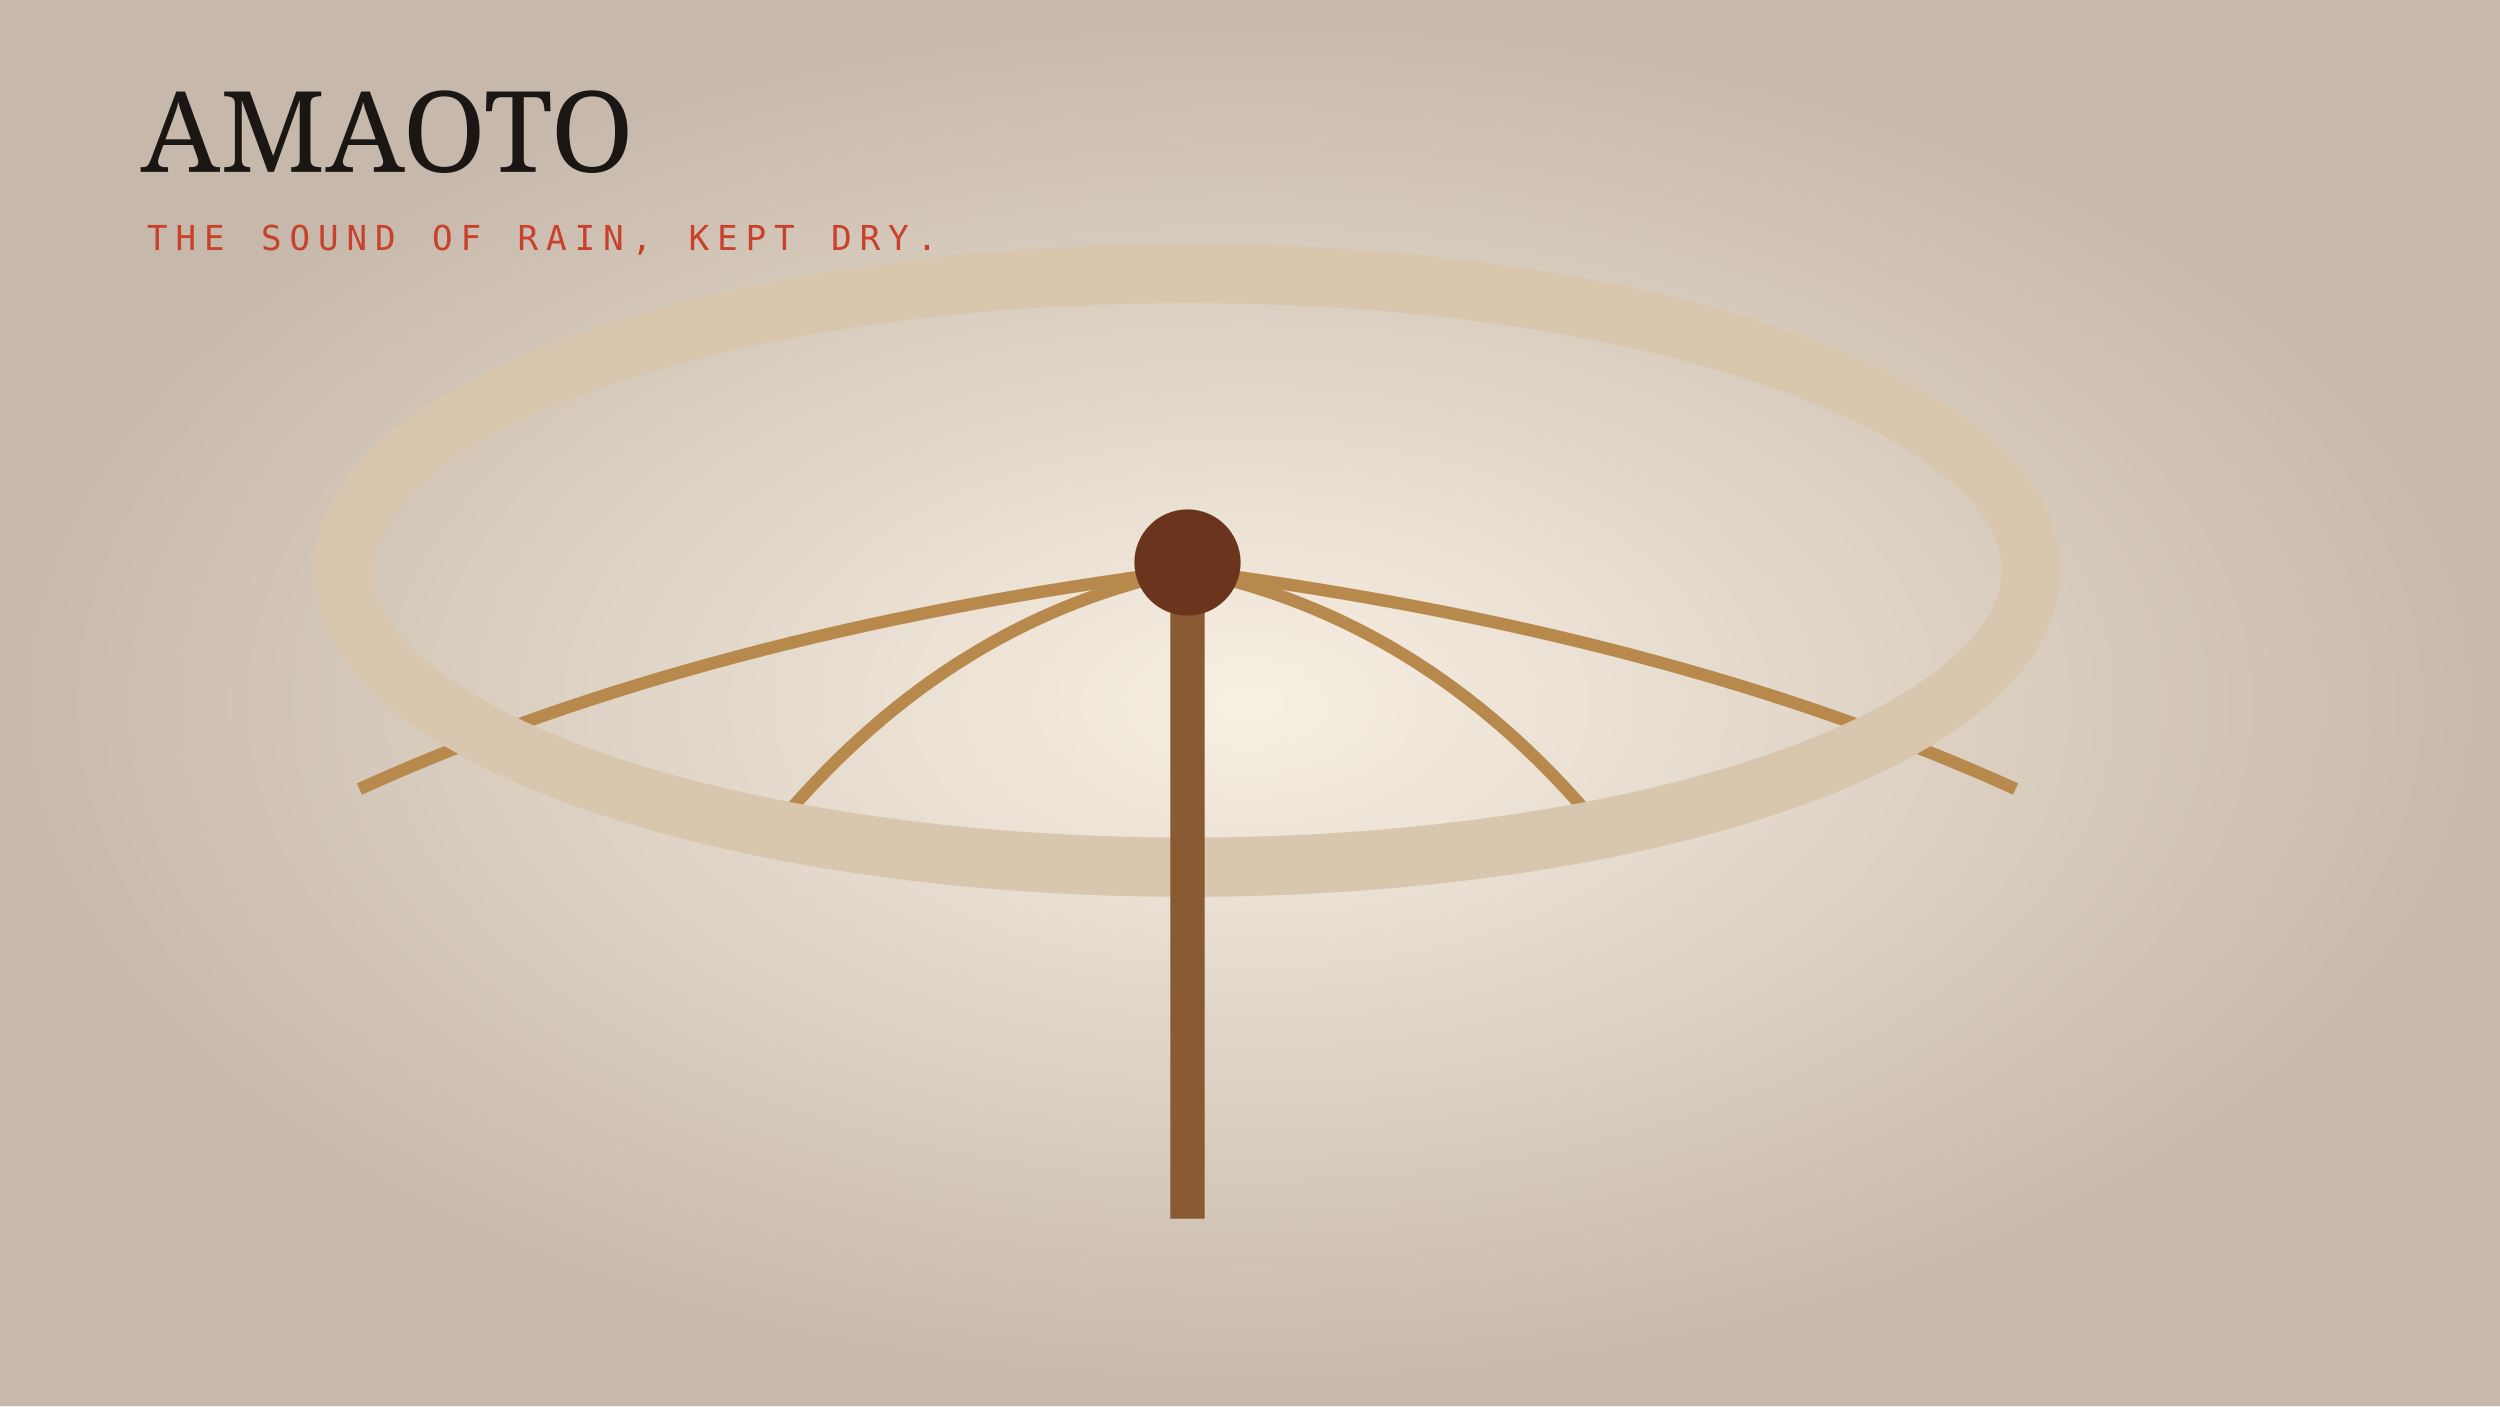
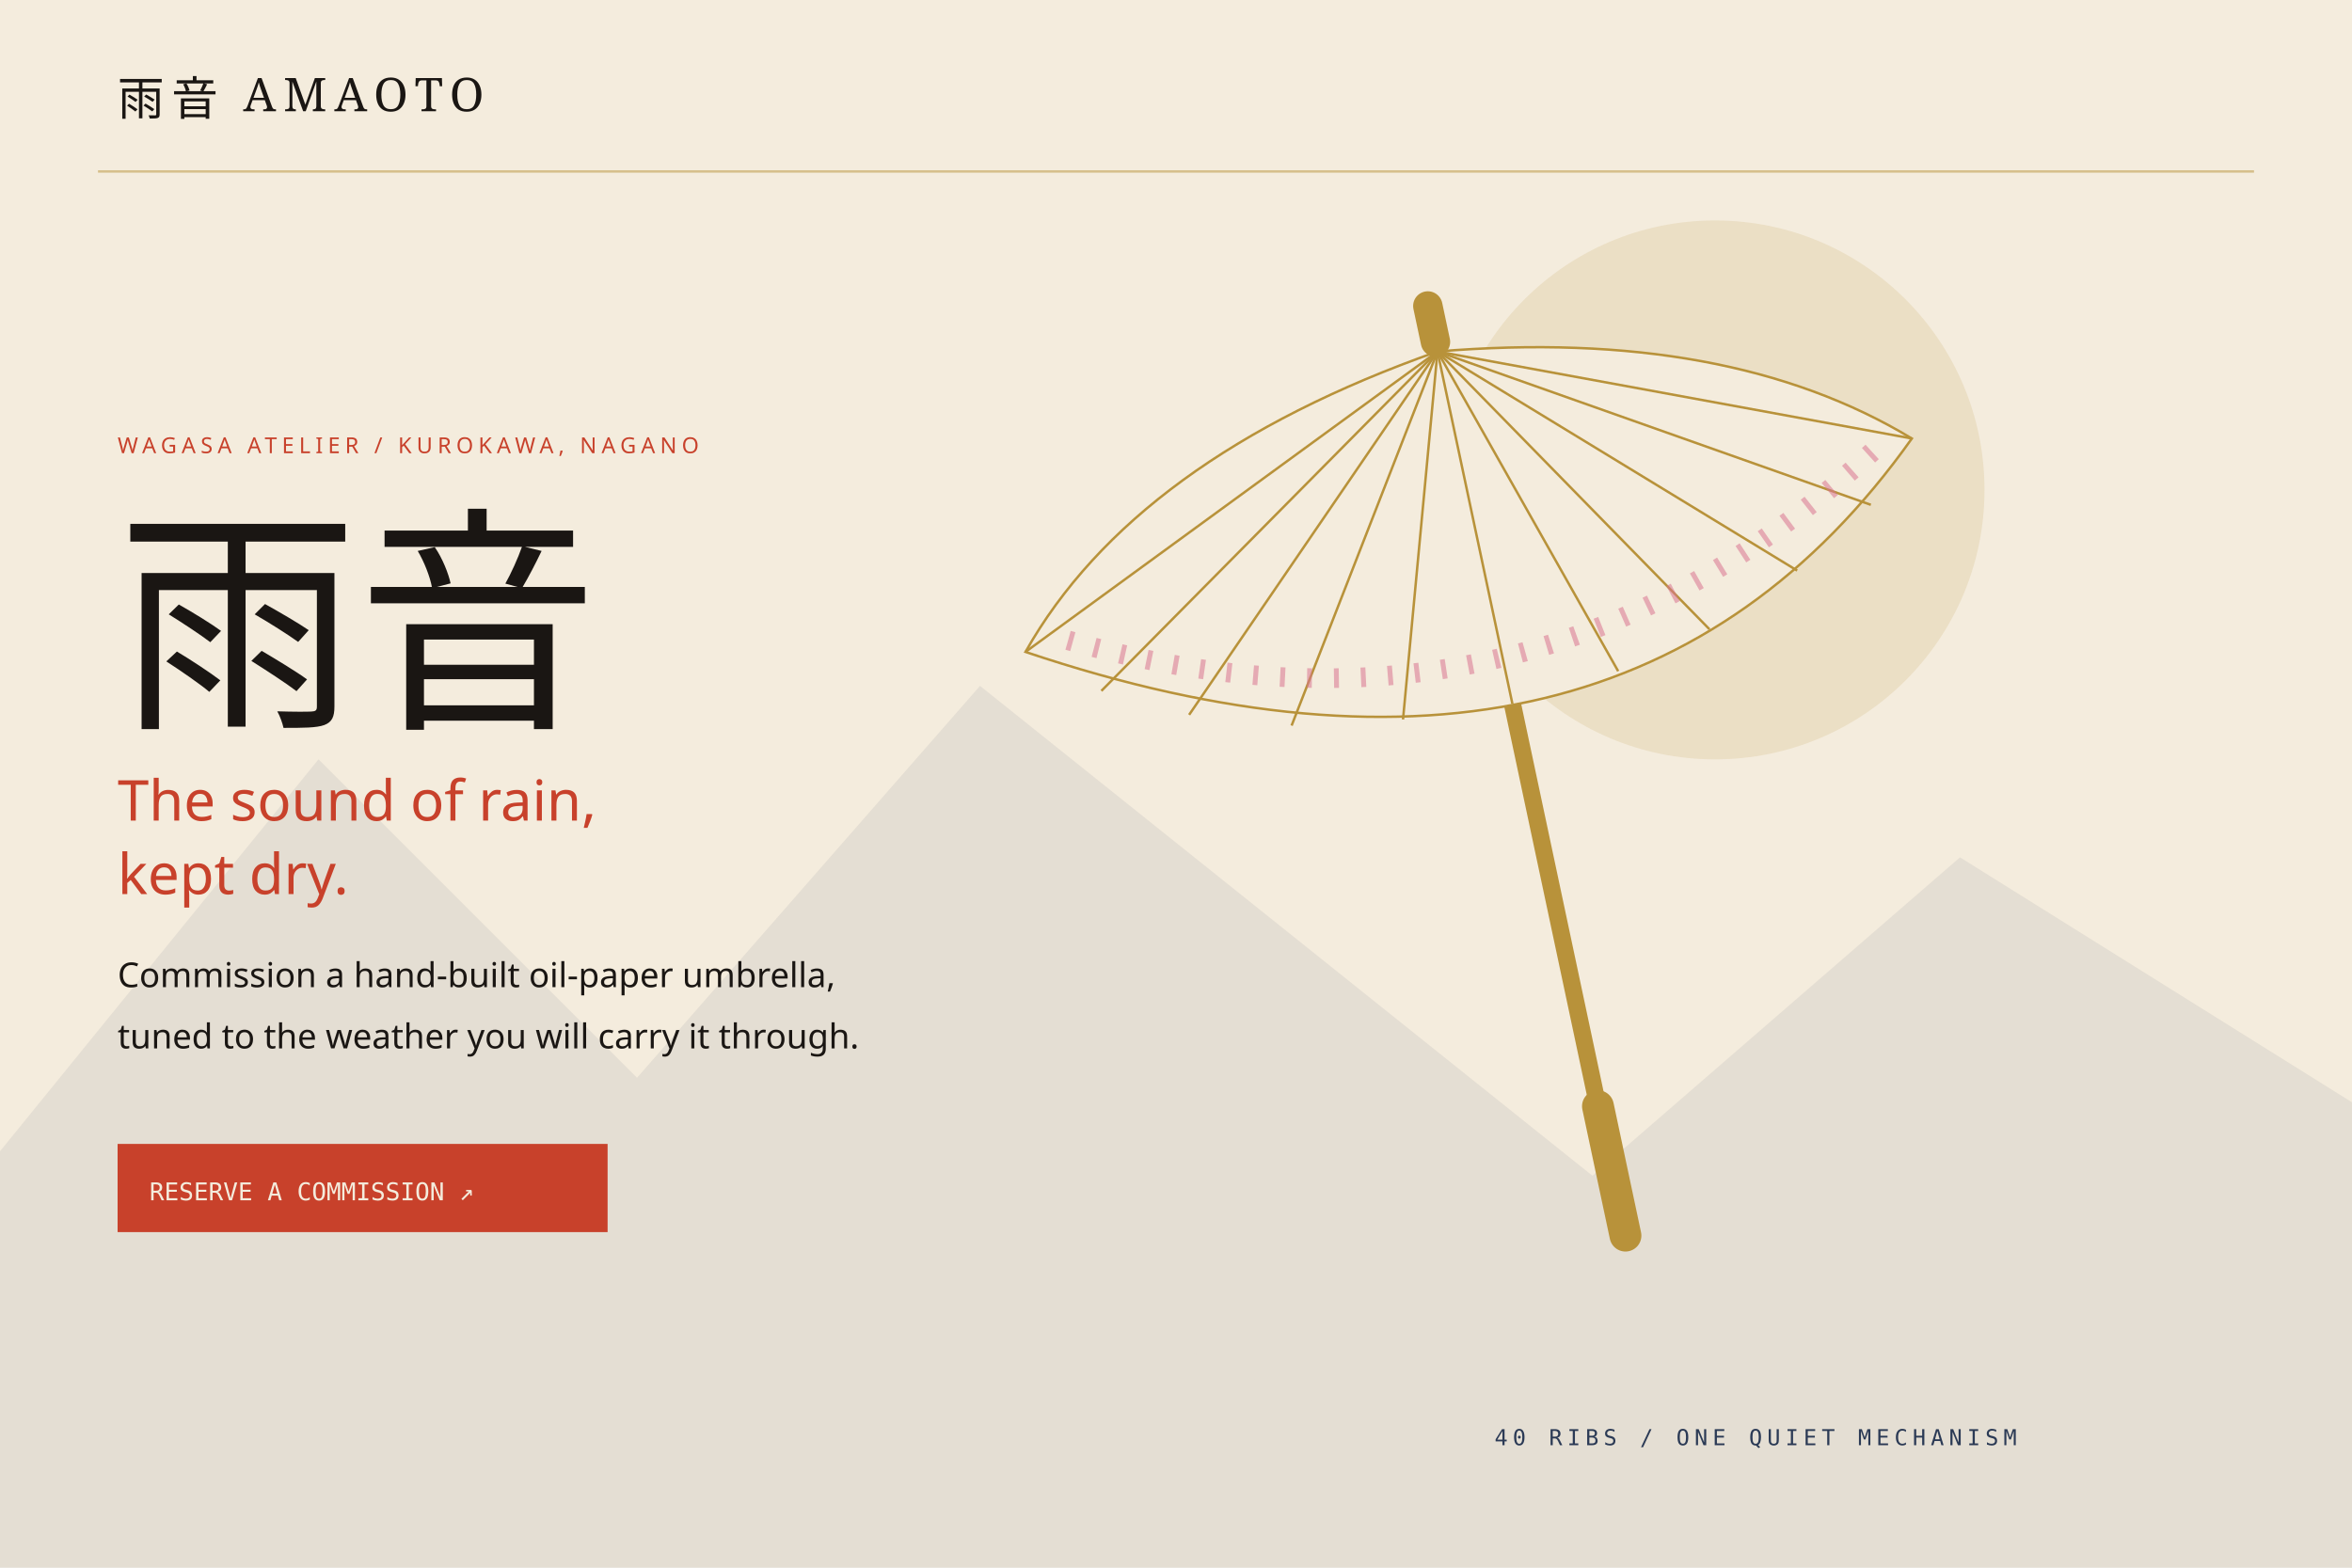
- <svg xmlns="http://www.w3.org/2000/svg" viewBox="0 0 1600 900">
-   <defs>
-     <radialGradient id="g">
-       <stop stop-color="#f8f0e3" />
-       <stop offset="1" stop-color="#c6b8aa" />
-     </radialGradient>
-   </defs>
-   <rect width="1600" height="900" fill="url(#g)" />
-   <g transform="translate(760 365)" fill="none" stroke="#b7894d" stroke-width="8">
-     <path d="M0 0 Q-310 40 -530 140" />
-     <path d="M0 0 Q-150 30 -260 160" />
-     <path d="M0 0 Q150 30 260 160" />
-     <path d="M0 0 Q310 40 530 140" />
-     <ellipse cx="0" cy="0" rx="540" ry="190" stroke="#d8c7ae" stroke-width="38" />
+ <svg xmlns="http://www.w3.org/2000/svg" viewBox="0 0 960 640">
+   <rect width="960" height="640" fill="#F4ECDD" />
+   <circle cx="700" cy="200" r="110" fill="#B8923A" opacity=".15" />
+   <g fill="#2B3A55" opacity=".08">
+     <path d="M0 470L130 310 260 440 400 280 650 480 800 350 960 450V640H0Z" />
+     <path d="M0 550Q260 400 450 530T960 500V640H0Z" />
  </g>
-   <path d="M760 360v420" stroke="#8a5a33" stroke-width="22" />
-   <circle cx="760" cy="360" r="34" fill="#6a351c" />
-   <text x="90" y="110" fill="#1a1613" font-family="serif" font-size="72">AMAOTO</text>
-   <text x="94" y="160" fill="#c8412b" font-family="monospace" font-size="22" letter-spacing="5">THE SOUND OF RAIN, KEPT DRY.</text>
+   <g fill="#1A1613">
+     <text x="48" y="47" font-family="serif" font-size="19" letter-spacing="3">雨音 AMAOTO</text>
+     <text x="48" y="290" font-family="serif" font-size="98">雨音</text>
+     <text x="48" y="403" font-family="sans-serif" font-size="14">Commission a hand-built oil-paper umbrella,</text>
+     <text x="48" y="428" font-family="sans-serif" font-size="14">tuned to the weather you will carry it through.</text>
+   </g>
+   <path d="M40 70H920" stroke="#B8923A" opacity=".5" />
+   <g fill="#C8412B" font-family="sans-serif">
+     <text x="48" y="185" font-size="9" letter-spacing="2">WAGASA ATELIER / KUROKAWA, NAGANO</text>
+     <text x="48" y="335" font-size="23">The sound of rain,</text>
+     <text x="48" y="365" font-size="23">kept dry.</text>
+     <rect x="48" y="467" width="200" height="36" />
+   </g>
+   <text x="61" y="490" font-family="monospace" font-size="10" fill="#F4ECDD">RESERVE A COMMISSION ↗</text>
+   <g transform="rotate(-12 620 300)">
+     <path d="M620 140V500" stroke="#B8923A" stroke-width="7" />
+     <path d="M620 455V509" stroke="#B8923A" stroke-width="13" stroke-linecap="round" />
+     <path d="M430 225Q490 157 620 140Q738 155 802 215Q650 355 430 225Z" fill="#F4ECDD" stroke="#B8923A" />
+     <g stroke="#B8923A" fill="none" stroke-width="1">
+       <path d="M620 140L430 225" />
+       <path d="M620 140L457 247" />
+       <path d="M620 140L490 264" />
+       <path d="M620 140L530 277" />
+       <path d="M620 140L575 284" />
+       <path d="M620 140L620 287" />
+       <path d="M620 140L665 283" />
+       <path d="M620 140L705 274" />
+       <path d="M620 140L745 258" />
+       <path d="M620 140L780 238" />
+       <path d="M620 140L802 215" />
+     </g>
+     <path d="M448 224Q620 315 785 217" stroke="#D9748F" stroke-width="8" stroke-dasharray="2 9" opacity=".55" fill="none" />
+     <path d="M620 136V121" stroke="#B8923A" stroke-width="12" stroke-linecap="round" />
+   </g>
+   <text x="610" y="590" fill="#2B3A55" font-family="monospace" font-size="9" letter-spacing="2">40 RIBS / ONE QUIET MECHANISM</text>
</svg>
